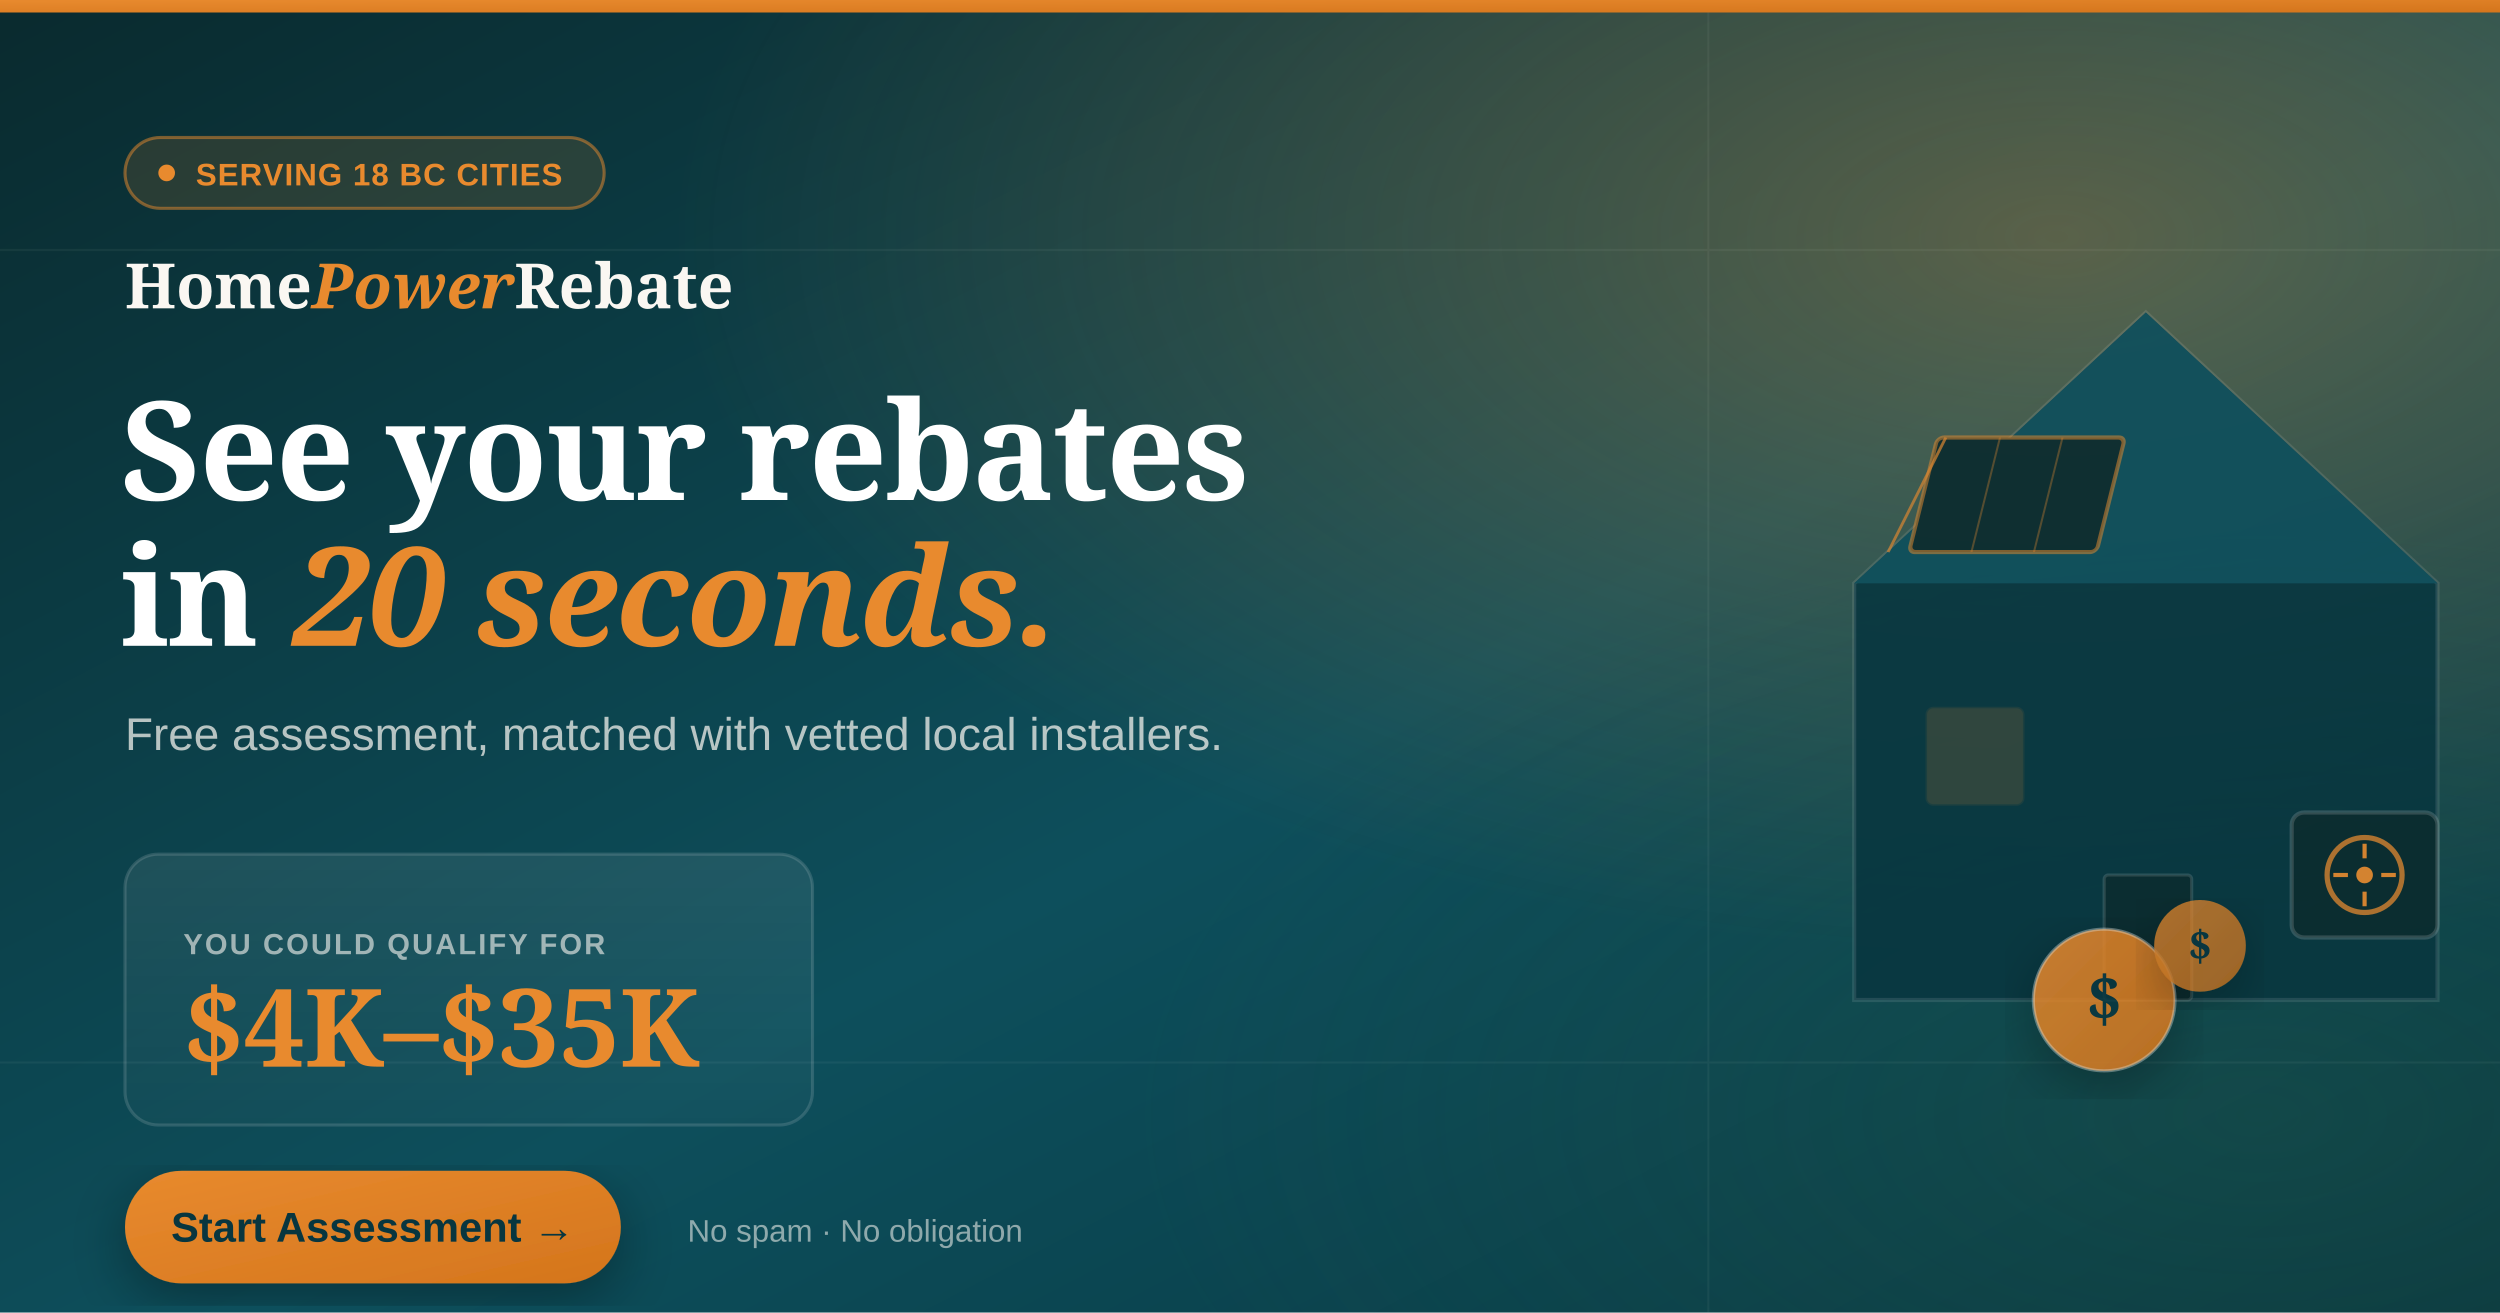
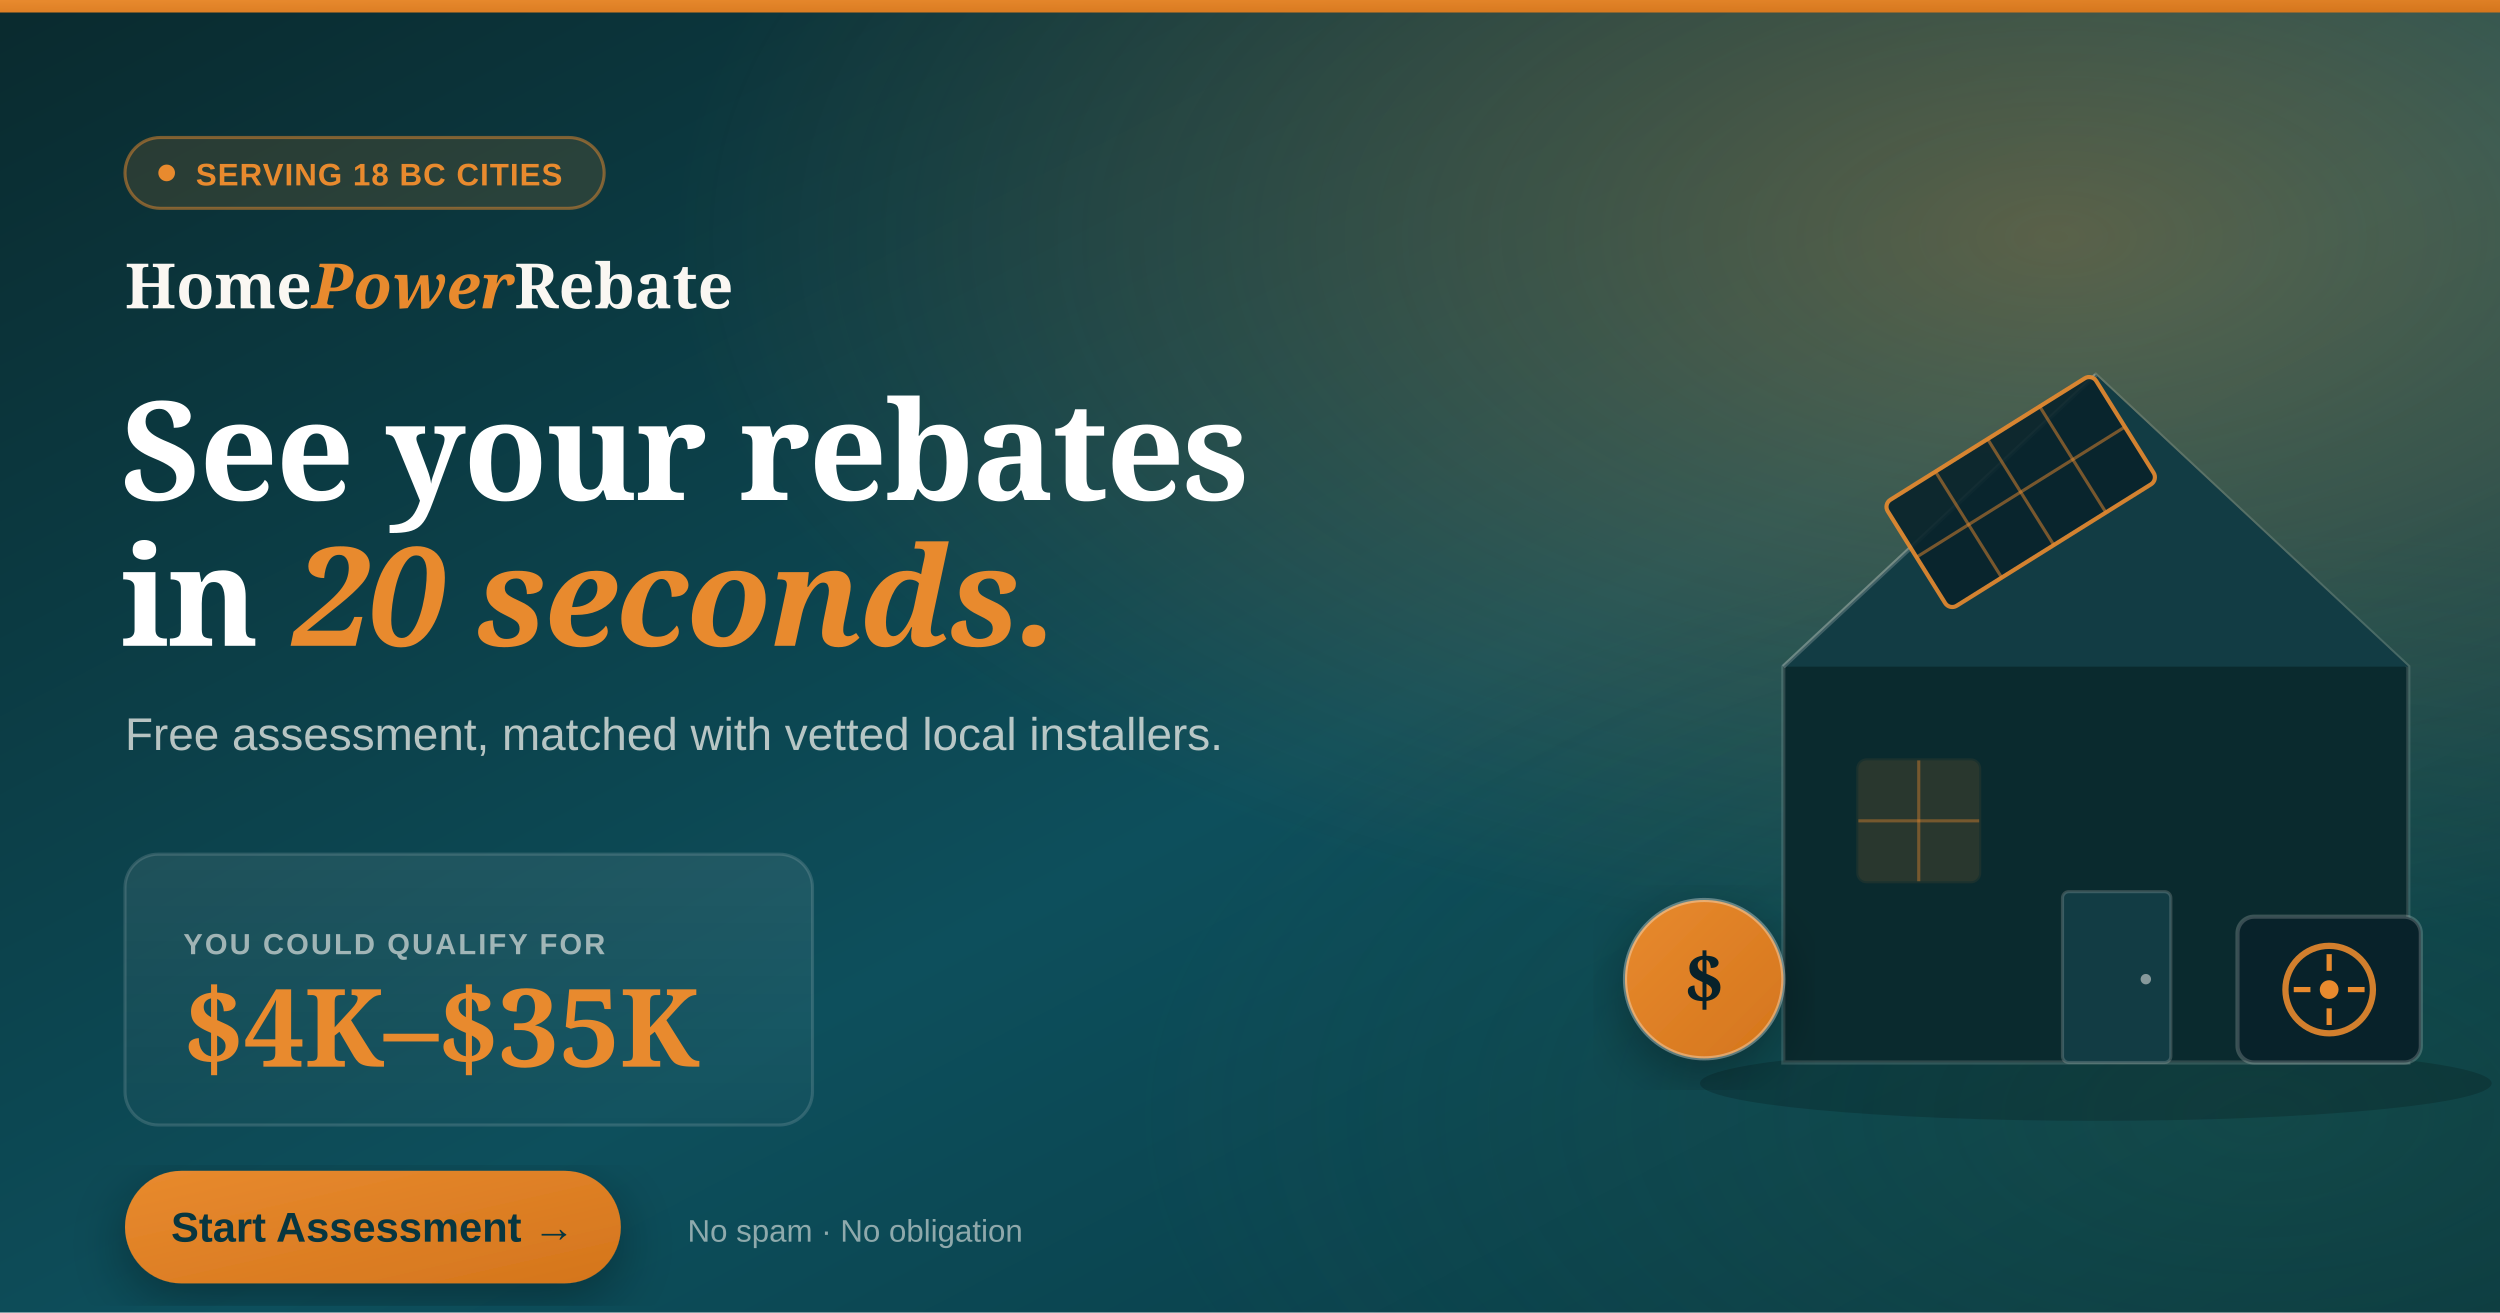
<svg xmlns="http://www.w3.org/2000/svg" viewBox="0 0 1200 630">
  <defs>
    <linearGradient id="bg" x1="0%" y1="0%" x2="100%" y2="100%">
      <stop offset="0%" stop-color="#0a2a2e" />
      <stop offset="55%" stop-color="#0d4f5c" />
      <stop offset="100%" stop-color="#08363f" />
    </linearGradient>
    <radialGradient id="glow" cx="82%" cy="18%" r="55%">
      <stop offset="0%" stop-color="#e88a2e" stop-opacity="0.35" />
      <stop offset="100%" stop-color="#e88a2e" stop-opacity="0" />
    </radialGradient>
    <radialGradient id="glow2" cx="90%" cy="85%" r="45%">
      <stop offset="0%" stop-color="#2d6a4f" stop-opacity="0.25" />
      <stop offset="100%" stop-color="#2d6a4f" stop-opacity="0" />
    </radialGradient>
    <linearGradient id="amberGrad" x1="0%" y1="0%" x2="100%" y2="100%">
      <stop offset="0%" stop-color="#e88a2e" />
      <stop offset="100%" stop-color="#d4751c" />
    </linearGradient>
    <linearGradient id="cardGrad" x1="0%" y1="0%" x2="0%" y2="100%">
      <stop offset="0%" stop-color="#ffffff" stop-opacity="0.08" />
      <stop offset="100%" stop-color="#ffffff" stop-opacity="0.02" />
    </linearGradient>
    <filter id="softShadow" x="-20%" y="-20%" width="140%" height="140%">
      <feDropShadow dx="0" dy="8" stdDeviation="14" flood-color="#000000" flood-opacity="0.35" />
    </filter>
  </defs>
  <rect width="1200" height="630" fill="url(#bg)" />
  <rect width="1200" height="630" fill="url(#glow)" />
  <rect width="1200" height="630" fill="url(#glow2)" />
-   <g opacity="0.05" stroke="#faf7f2" stroke-width="1">
-     <line x1="0" y1="120" x2="1200" y2="120" />
-     <line x1="0" y1="510" x2="1200" y2="510" />
-     <line x1="820" y1="0" x2="820" y2="630" />
+   <g transform="translate(846,110)">
+     <ellipse cx="160" cy="410" rx="190" ry="18" fill="#000000" opacity="0.18" />
+     <path d="M10 210 L10 400 L310 400 L310 210 L160 70 Z" fill="#0a2a2e" stroke="rgba(250,247,242,0.15)" stroke-width="2" />
+     <path d="M10 210 L160 70 L310 210 Z" fill="#123c44" />
+     <line x1="160" y1="70" x2="10" y2="210" stroke="rgba(250,247,242,0.2)" stroke-width="2" />
+     <g transform="translate(58,132) rotate(-32)">
+       <rect x="0" y="0" width="118" height="60" rx="4" fill="#08222a" stroke="#e88a2e" stroke-width="2" opacity="0.9" />
+       <line x1="29.5" y1="0" x2="29.5" y2="60" stroke="#e88a2e" stroke-width="1.5" opacity="0.5" />
+       <line x1="59" y1="0" x2="59" y2="60" stroke="#e88a2e" stroke-width="1.5" opacity="0.5" />
+       <line x1="88.5" y1="0" x2="88.5" y2="60" stroke="#e88a2e" stroke-width="1.5" opacity="0.5" />
+       <line x1="0" y1="30" x2="118" y2="30" stroke="#e88a2e" stroke-width="1.5" opacity="0.5" />
+     </g>
+     <rect x="46" y="255" width="58" height="58" rx="4" fill="#e88a2e" opacity="0.14" stroke="rgba(232,138,46,0.55)" stroke-width="2" />
+     <line x1="75" y1="255" x2="75" y2="313" stroke="rgba(232,138,46,0.4)" stroke-width="1.5" />
+     <line x1="46" y1="284" x2="104" y2="284" stroke="rgba(232,138,46,0.4)" stroke-width="1.5" />
+     <rect x="144" y="318" width="52" height="82" rx="3" fill="#123c44" stroke="rgba(250,247,242,0.18)" stroke-width="1.5" />
+     <circle cx="184" cy="360" r="2.5" fill="rgba(250,247,242,0.5)" />
+     <rect x="228" y="330" width="88" height="70" rx="8" fill="#08222a" stroke="rgba(250,247,242,0.2)" stroke-width="2" />
+     <circle cx="272" cy="365" r="21" fill="none" stroke="#e88a2e" stroke-width="3" opacity="0.9" />
+     <circle cx="272" cy="365" r="4.5" fill="#e88a2e" />
+     <line x1="272" y1="348" x2="272" y2="356" stroke="#e88a2e" stroke-width="2.5" />
+     <line x1="272" y1="374" x2="272" y2="382" stroke="#e88a2e" stroke-width="2.5" />
+     <line x1="255" y1="365" x2="263" y2="365" stroke="#e88a2e" stroke-width="2.5" />
+     <line x1="281" y1="365" x2="289" y2="365" stroke="#e88a2e" stroke-width="2.5" />
  </g>
-   <g transform="translate(870,60)" opacity="0.9">
-     <path d="M20 220 L20 420 L300 420 L300 220 L160 90 Z" fill="#08363f" stroke="rgba(250,247,242,0.12)" stroke-width="2" />
-     <path d="M20 220 L160 90 L300 220 Z" fill="#0d4f5c" />
-     <g transform="translate(60,150)">
-       <rect x="0" y="0" width="90" height="55" rx="3" fill="#0a2a2e" transform="skewX(-14)" />
-       <g stroke="#e88a2e" stroke-width="1.5" opacity="0.7">
-         <line x1="18" y1="0" x2="4" y2="55" transform="skewX(-14) translate(-14,0)" />
-       </g>
-       <rect x="0" y="0" width="90" height="55" rx="3" fill="none" stroke="#e88a2e" stroke-width="2" opacity="0.55" transform="skewX(-14)" />
-       <line x1="30" y1="0" x2="30" y2="55" stroke="#e88a2e" stroke-width="1" opacity="0.35" transform="skewX(-14)" />
-       <line x1="60" y1="0" x2="60" y2="55" stroke="#e88a2e" stroke-width="1" opacity="0.35" transform="skewX(-14)" />
-     </g>
-     <rect x="230" y="330" width="70" height="60" rx="6" fill="#0a2a2e" stroke="rgba(250,247,242,0.18)" stroke-width="2" />
-     <circle cx="265" cy="360" r="18" fill="none" stroke="#e88a2e" stroke-width="2.5" opacity="0.8" />
-     <circle cx="265" cy="360" r="4" fill="#e88a2e" />
-     <line x1="265" y1="345" x2="265" y2="352" stroke="#e88a2e" stroke-width="2" />
-     <line x1="265" y1="368" x2="265" y2="375" stroke="#e88a2e" stroke-width="2" />
-     <line x1="250" y1="360" x2="257" y2="360" stroke="#e88a2e" stroke-width="2" />
-     <line x1="273" y1="360" x2="280" y2="360" stroke="#e88a2e" stroke-width="2" />
-     <rect x="140" y="360" width="42" height="60" rx="2" fill="#0a2a2e" stroke="rgba(250,247,242,0.15)" stroke-width="1.5" />
-     <rect x="55" y="280" width="46" height="46" rx="3" fill="#e88a2e" opacity="0.18" stroke="rgba(232,138,46,0.5)" stroke-width="1.5" />
-   </g>
-   <g transform="translate(1010,440)" opacity="0.85">
-     <circle cx="0" cy="40" r="34" fill="url(#amberGrad)" filter="url(#softShadow)" />
-     <circle cx="0" cy="40" r="34" fill="none" stroke="#faf7f2" stroke-width="1.5" opacity="0.4" />
-     <text x="0" y="50" font-family="Georgia, serif" font-size="30" font-weight="700" fill="#08363f" text-anchor="middle">$</text>
-     <circle cx="46" cy="14" r="22" fill="url(#amberGrad)" opacity="0.85" filter="url(#softShadow)" />
-     <text x="46" y="21" font-family="Georgia, serif" font-size="20" font-weight="700" fill="#08363f" text-anchor="middle">$</text>
+   <g transform="translate(818,470)">
+     <circle cx="0" cy="0" r="38" fill="url(#amberGrad)" filter="url(#softShadow)" />
+     <circle cx="0" cy="0" r="38" fill="none" stroke="#faf7f2" stroke-width="2" opacity="0.35" />
+     <text x="0" y="12" font-family="Georgia, serif" font-size="34" font-weight="700" fill="#08222a" text-anchor="middle">$</text>
  </g>
  <rect width="1200" height="6" fill="url(#amberGrad)" />
  <rect x="60" y="66" width="230" height="34" rx="17" fill="rgba(232,138,46,0.14)" stroke="rgba(232,138,46,0.5)" stroke-width="1.5" />
  <circle cx="80" cy="83" r="4" fill="#e88a2e" />
  <text x="94" y="89" font-family="Arial, sans-serif" font-size="15" font-weight="700" letter-spacing="0.5" fill="#e88a2e">SERVING 18 BC CITIES</text>
  <text x="60" y="148" font-family="Georgia, serif" font-size="30" font-weight="700" fill="#faf7f2">Home<tspan fill="#e88a2e" font-style="italic">Power</tspan>Rebate</text>
  <text x="58" y="240" font-family="Georgia, serif" font-size="66" font-weight="700" fill="#ffffff" letter-spacing="-1">See your rebates</text>
  <text x="58" y="310" font-family="Georgia, serif" font-size="66" font-weight="700" fill="#ffffff" letter-spacing="-1">in <tspan fill="#e88a2e" font-style="italic">20 seconds.</tspan>
  </text>
  <text x="60" y="360" font-family="Arial, sans-serif" font-size="22" fill="rgba(250,247,242,0.72)">Free assessment, matched with vetted local installers.</text>
  <rect x="60" y="410" width="330" height="130" rx="16" fill="url(#cardGrad)" stroke="rgba(250,247,242,0.14)" stroke-width="1.5" />
  <text x="88" y="458" font-family="Arial, sans-serif" font-size="14" font-weight="700" letter-spacing="1" fill="rgba(250,247,242,0.6)">YOU COULD QUALIFY FOR</text>
  <text x="88" y="512" font-family="Georgia, serif" font-size="52" font-weight="700" fill="#e88a2e">$4K–$35K</text>
  <rect x="60" y="562" width="238" height="54" rx="27" fill="url(#amberGrad)" filter="url(#softShadow)" />
  <text x="179" y="596" font-family="Arial, sans-serif" font-size="20" font-weight="700" fill="#08363f" text-anchor="middle">Start Assessment →</text>
  <text x="330" y="596" font-family="Arial, sans-serif" font-size="15" fill="rgba(250,247,242,0.55)">No spam · No obligation</text>
</svg>
